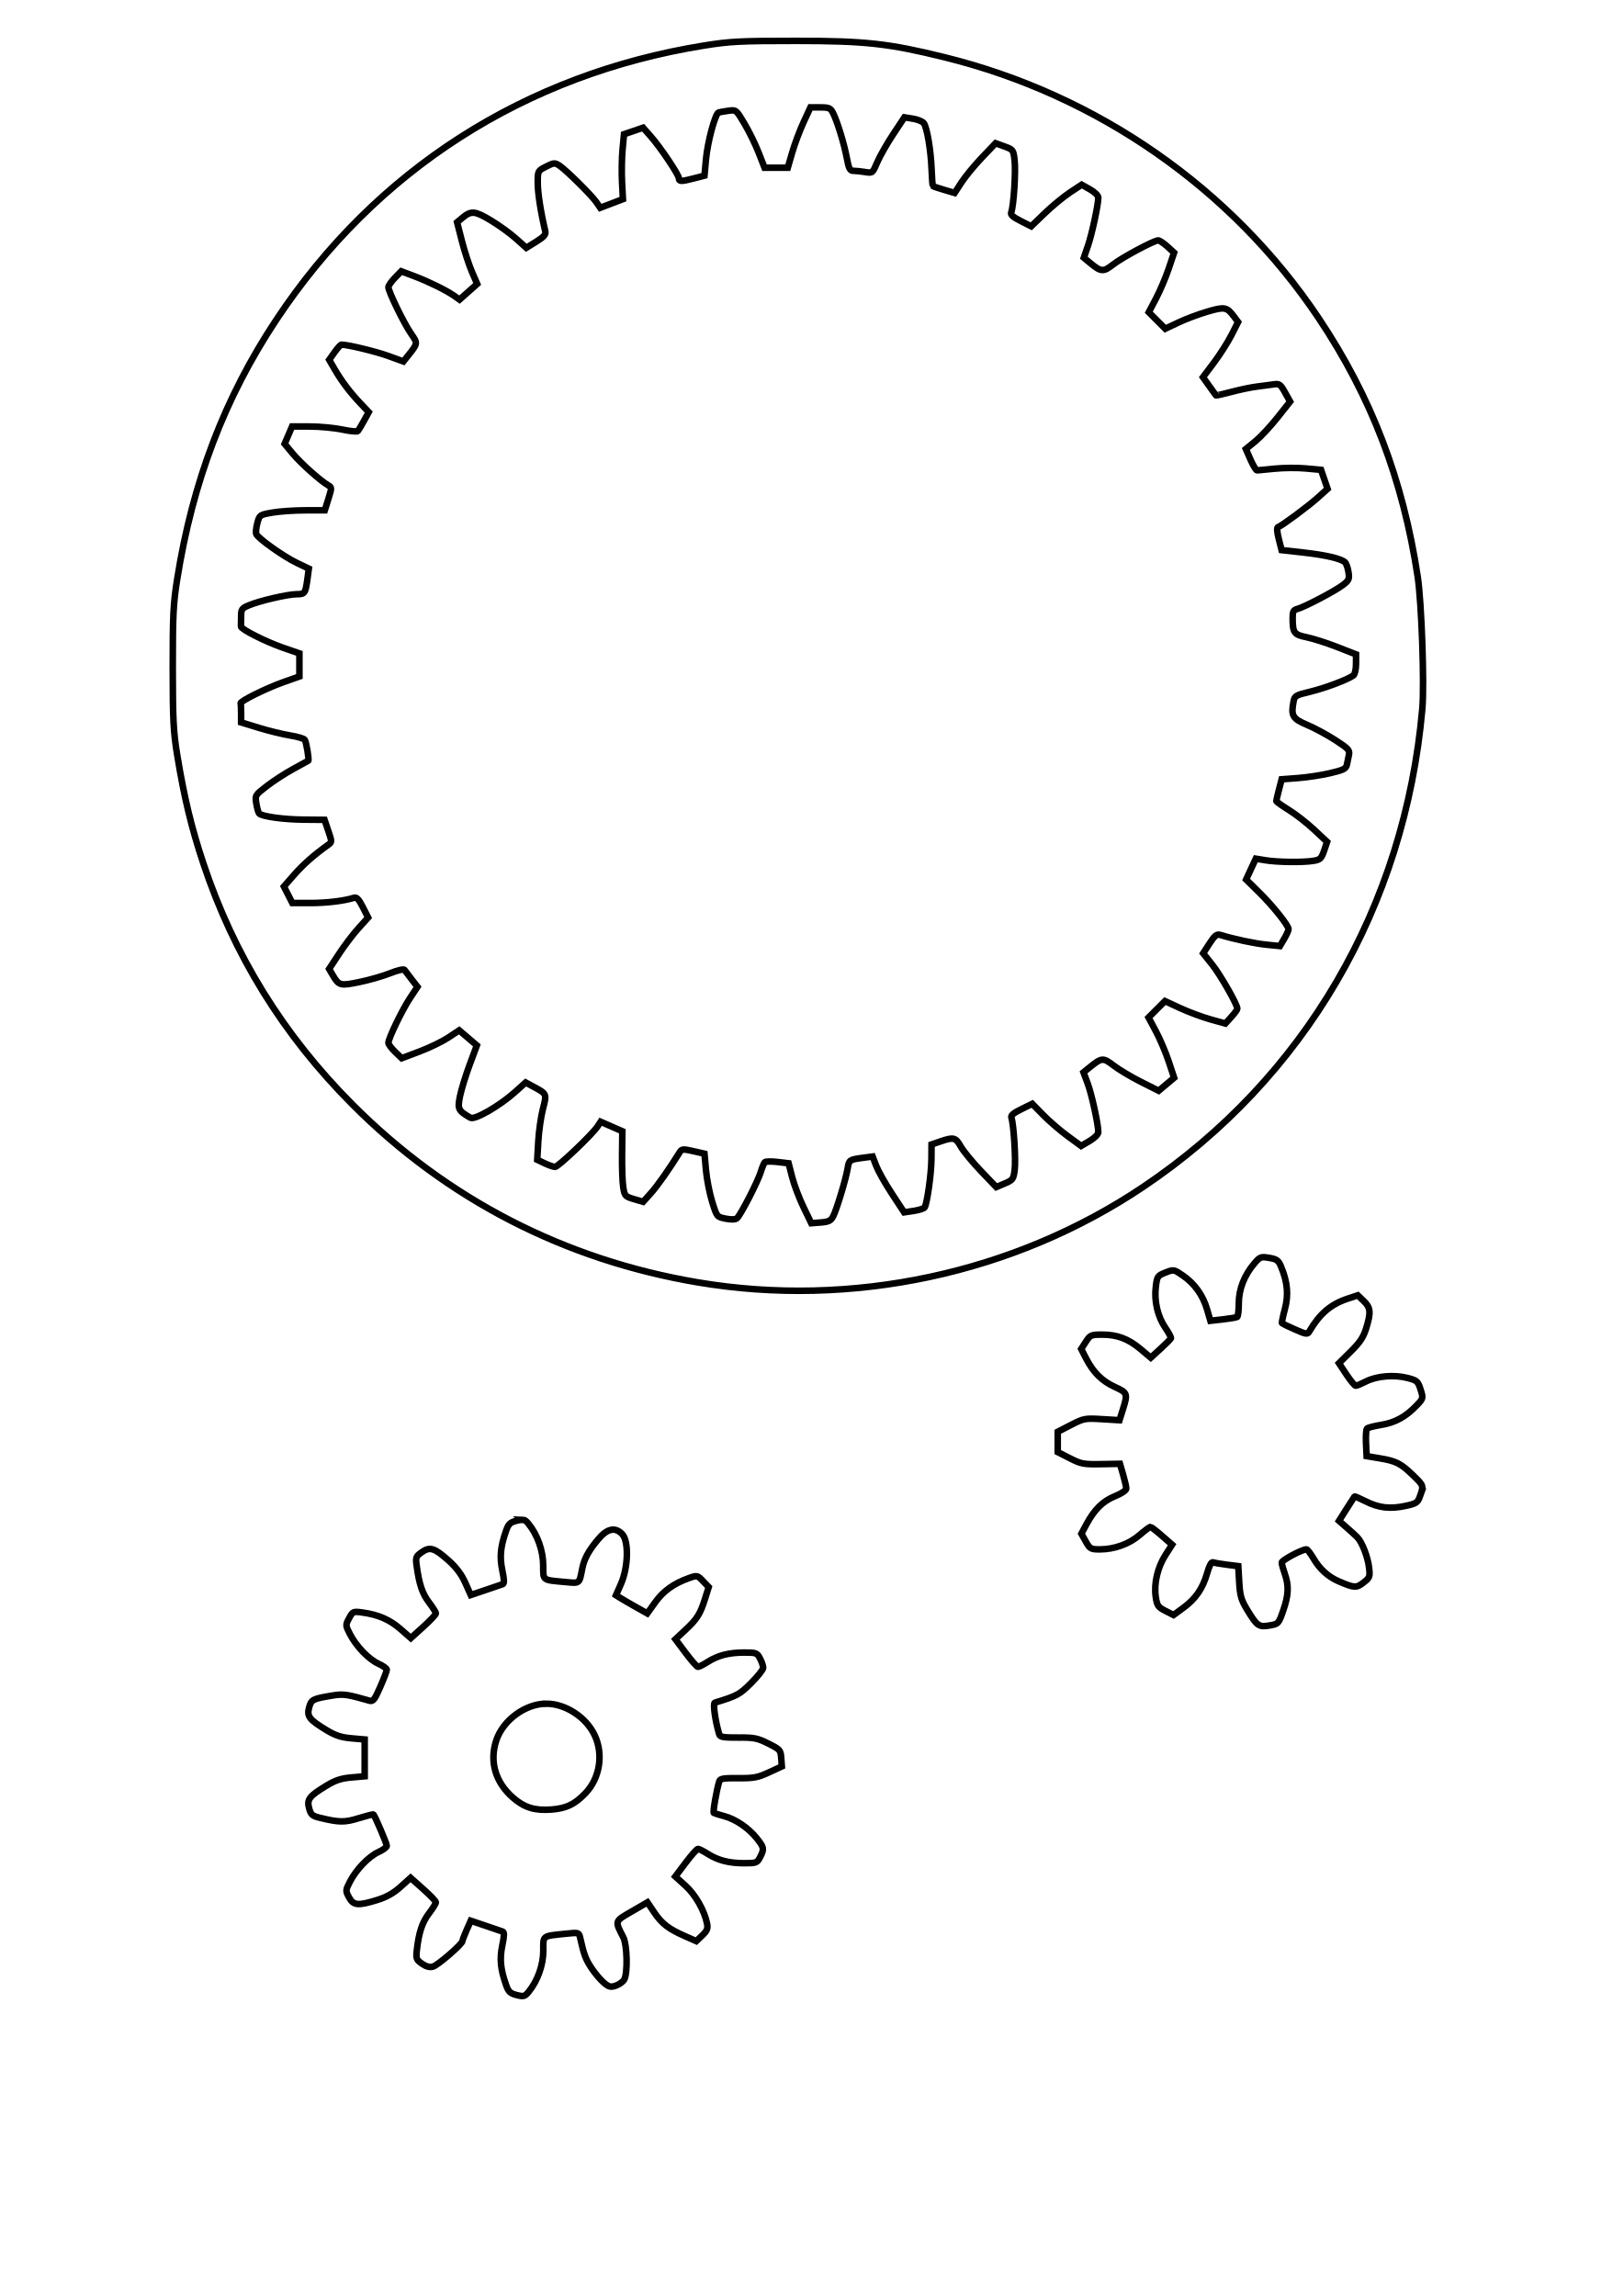
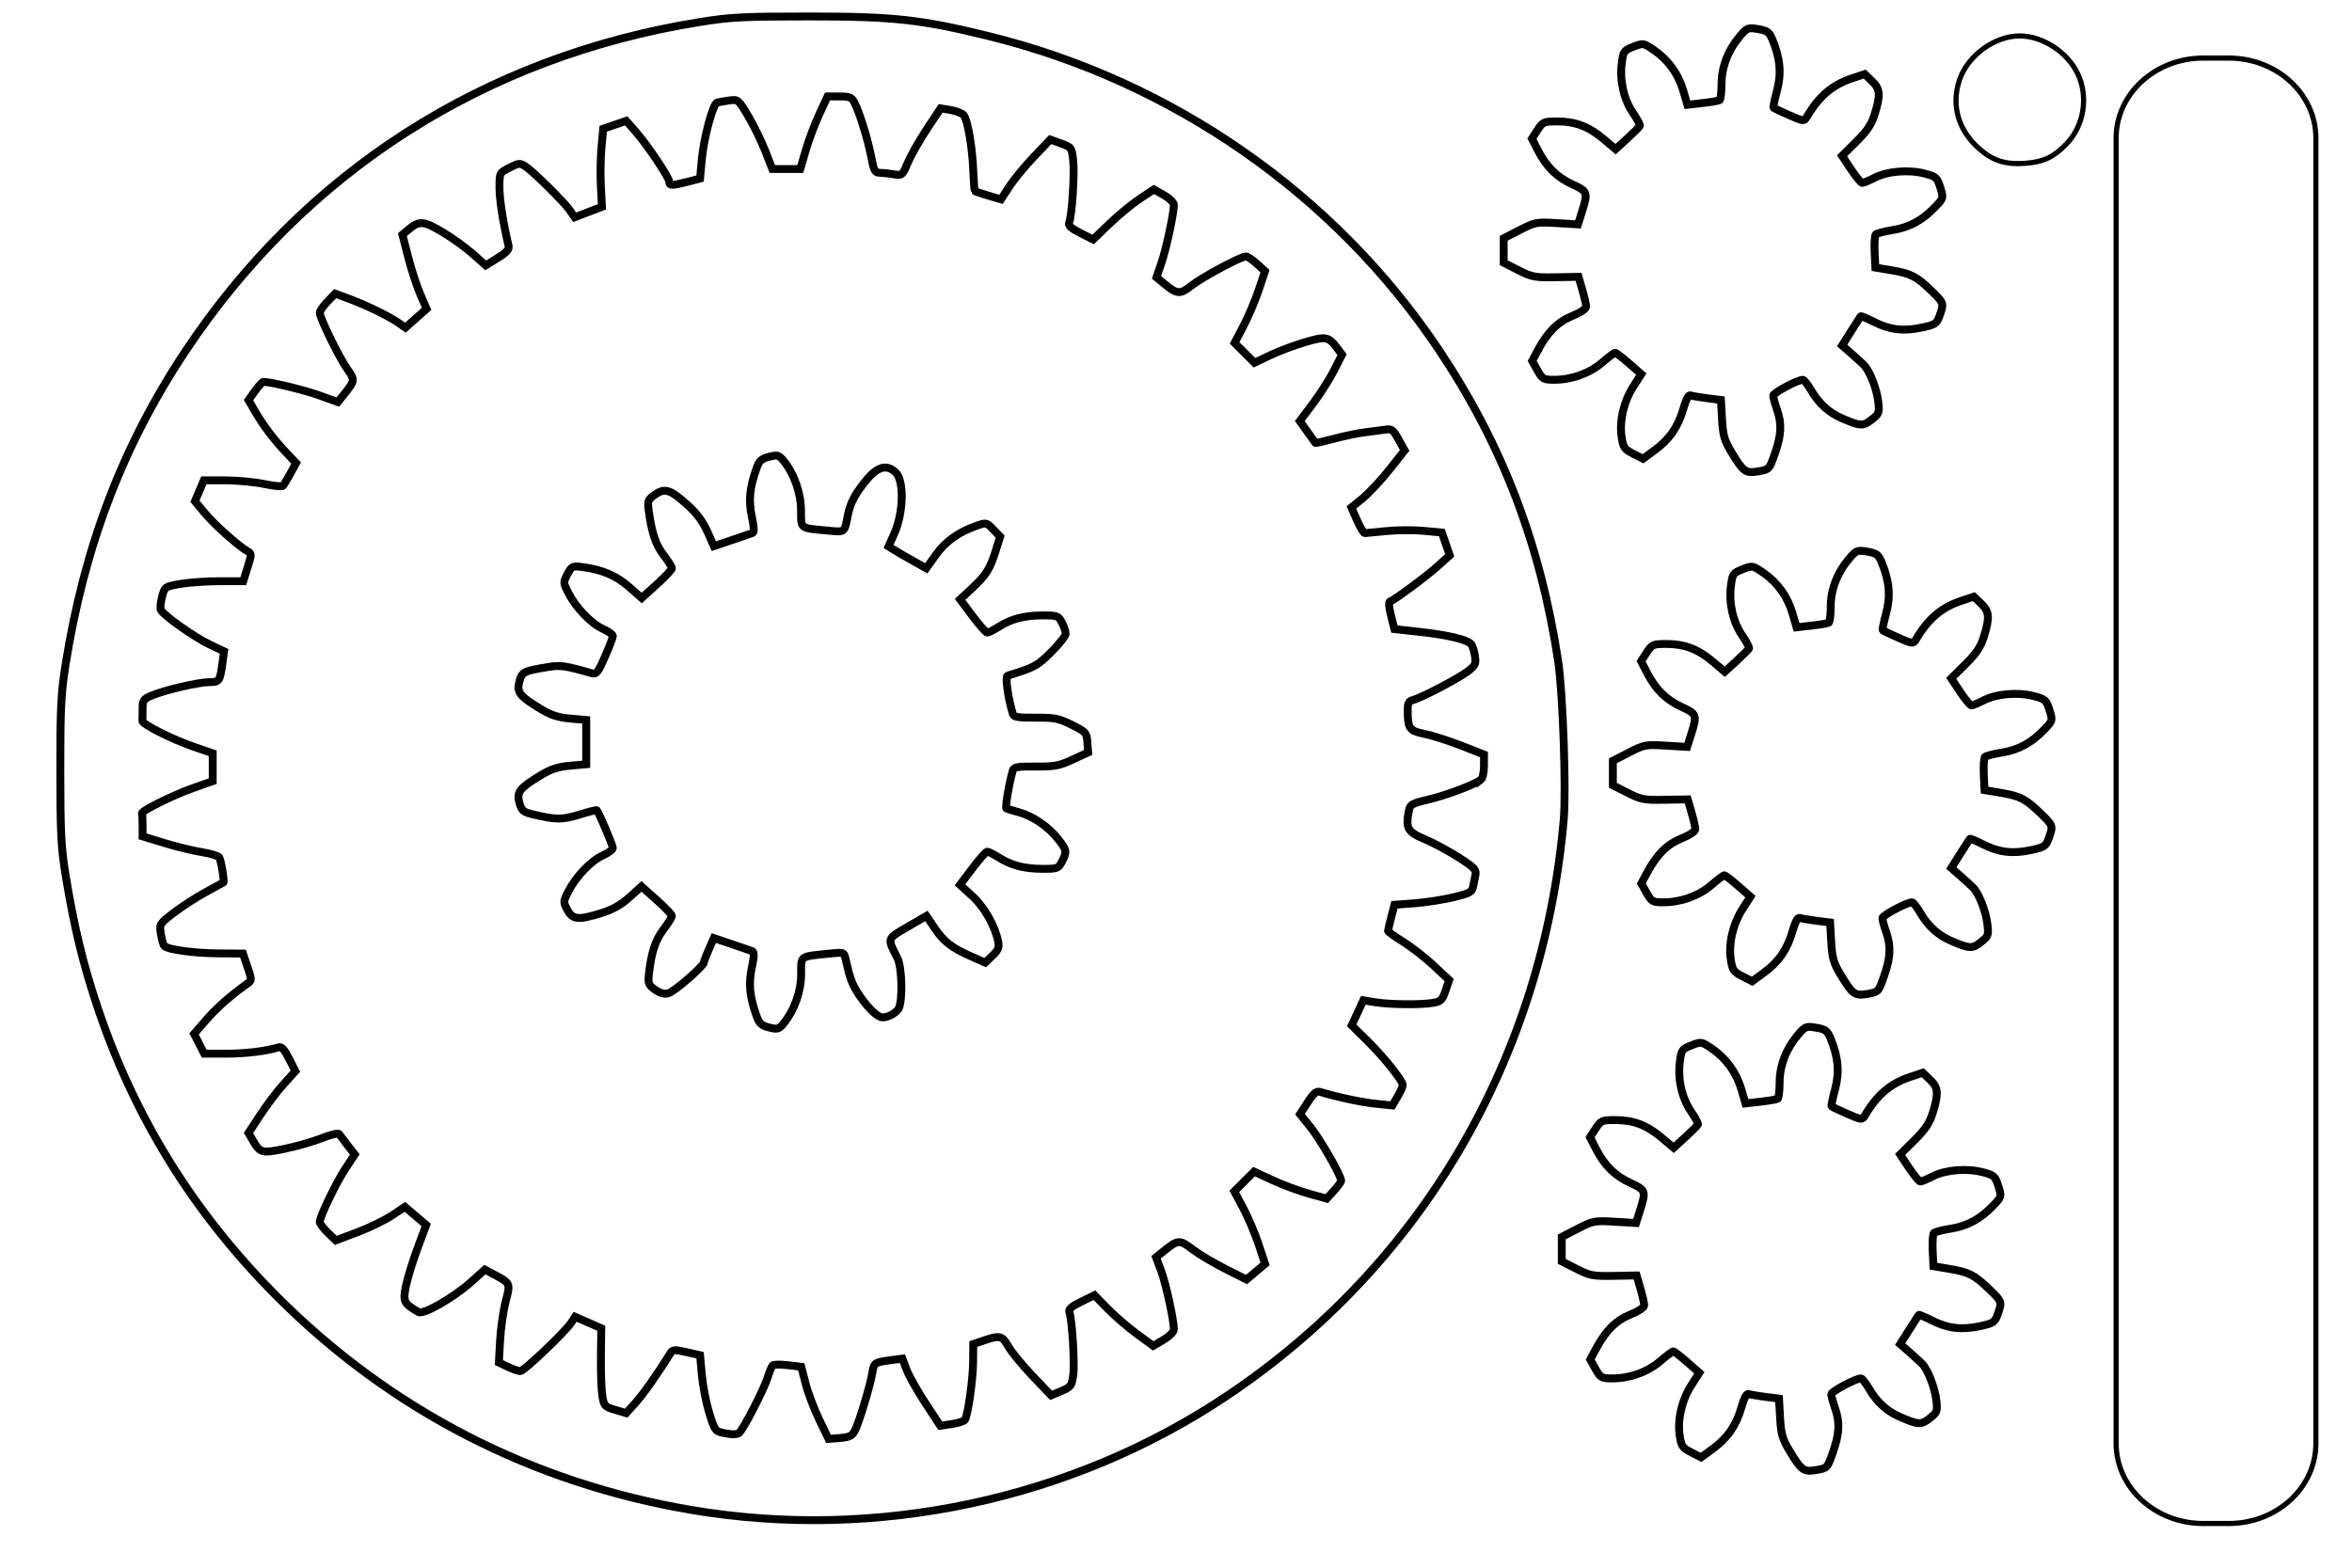
- <svg xmlns="http://www.w3.org/2000/svg" width="210mm" height="297mm" viewBox="0 0 210 297" version="1.1" id="svg5" xml:space="preserve">
+ <svg xmlns="http://www.w3.org/2000/svg" xmlns:xlink="http://www.w3.org/1999/xlink" width="36in" height="24in" viewBox="0 0 914.4 609.6" version="1.1" id="svg5" xml:space="preserve">
  <defs id="defs2" />
  <g id="layer1">
-     <path id="path430" style="fill:none;stroke-width:0.847;stroke:#000000;stroke-opacity:1;stroke-dasharray:none" d="m 67.572,196.584 c -0.184,-0.004 -0.417,0.043 -0.754,0.129 -0.844,0.213 -1.059,0.418 -1.37,1.311 -0.724,2.075 -0.846,3.37 -0.482,5.114 0.258,1.237 0.27,1.701 0.047,1.783 -0.166,0.061 -1.162,0.402 -2.214,0.757 l -1.912,0.645 -0.713,-1.587 c -0.495,-1.103 -1.163,-1.989 -2.189,-2.904 -1.813,-1.616 -2.393,-1.79 -3.451,-1.037 -0.734,0.523 -0.792,0.671 -0.655,1.679 0.332,2.449 0.737,3.665 1.596,4.79 0.495,0.649 0.901,1.296 0.901,1.438 0,0.142 -0.73,0.919 -1.622,1.726 l -1.622,1.468 -1.349,-1.18 c -1.392,-1.217 -2.86,-1.852 -4.942,-2.134 -1.158,-0.157 -1.217,-0.131 -1.686,0.739 -0.478,0.887 -0.476,0.921 0.095,2.039 0.808,1.583 2.449,3.291 3.711,3.86 0.585,0.264 1.064,0.611 1.065,0.77 2.64e-4,0.16 -0.381,1.161 -0.849,2.225 -0.729,1.661 -0.926,1.913 -1.39,1.779 -2.841,-0.817 -3.392,-0.896 -4.709,-0.68 -2.637,0.432 -2.813,0.52 -3.096,1.547 -0.319,1.157 0.007,1.584 2.247,2.941 1.147,0.695 1.894,0.941 3.215,1.057 l 1.721,0.151 v 2.381 2.381 l -1.721,0.151 c -1.321,0.116 -2.068,0.362 -3.215,1.057 -2.239,1.357 -2.566,1.785 -2.248,2.939 0.229,0.829 0.407,0.986 1.383,1.222 2.522,0.61 3.206,0.617 5.049,0.048 0.996,-0.308 1.846,-0.521 1.889,-0.475 0.218,0.236 1.723,3.774 1.723,4.05 0,0.176 -0.479,0.536 -1.064,0.8 -1.262,0.569 -2.904,2.276 -3.711,3.86 -0.565,1.108 -0.568,1.159 -0.11,2.011 0.568,1.055 1.154,1.11 3.641,0.342 1.21,-0.374 2.108,-0.879 3.022,-1.701 l 1.3,-1.169 1.636,1.457 c 0.9,0.802 1.636,1.574 1.636,1.717 0,0.143 -0.405,0.79 -0.901,1.439 -0.875,1.146 -1.315,2.492 -1.57,4.807 -0.112,1.009 -0.045,1.181 0.655,1.679 0.519,0.369 0.993,0.502 1.417,0.395 0.632,-0.159 3.839,-2.938 3.839,-3.326 0,-0.111 0.24,-0.745 0.534,-1.409 l 0.534,-1.207 1.914,0.646 c 1.052,0.355 2.05,0.696 2.216,0.757 0.223,0.082 0.211,0.546 -0.047,1.783 -0.364,1.744 -0.242,3.039 0.482,5.113 0.312,0.893 0.527,1.098 1.37,1.312 0.9,0.228 1.054,0.188 1.535,-0.397 1.179,-1.433 1.913,-3.48 1.913,-5.339 0,-2.018 -0.197,-1.872 2.965,-2.201 1.641,-0.171 1.643,-0.171 1.813,0.581 0.487,2.153 0.707,2.738 1.458,3.871 0.45,0.679 1.167,1.529 1.593,1.888 0.672,0.565 0.882,0.615 1.572,0.375 0.438,-0.153 0.924,-0.515 1.079,-0.805 0.457,-0.854 0.367,-4.48 -0.135,-5.451 -1.109,-2.144 -1.143,-2.039 1.095,-3.336 l 2.03,-1.177 0.862,1.28 c 0.996,1.479 1.85,2.144 3.949,3.072 l 1.506,0.666 0.775,-0.741 c 0.626,-0.598 0.745,-0.891 0.621,-1.518 -0.337,-1.693 -1.502,-3.741 -2.794,-4.911 l -1.314,-1.191 1.345,-1.786 c 0.74,-0.982 1.455,-1.786 1.588,-1.786 0.133,0 0.697,0.286 1.252,0.637 1.353,0.854 2.747,1.212 4.728,1.214 1.557,0.001 1.669,-0.041 2.051,-0.779 0.552,-1.068 0.522,-1.242 -0.417,-2.428 -1.06,-1.339 -2.732,-2.48 -4.218,-2.878 -0.649,-0.174 -1.254,-0.362 -1.346,-0.418 -0.146,-0.089 0.343,-2.925 0.706,-4.1 0.106,-0.342 0.551,-0.415 2.441,-0.397 2.02,0.019 2.522,-0.075 3.979,-0.748 l 1.667,-0.77 -0.079,-1.082 c -0.076,-1.035 -0.15,-1.118 -1.667,-1.876 -1.413,-0.707 -1.842,-0.792 -3.901,-0.777 -1.875,0.013 -2.337,-0.062 -2.441,-0.397 -0.519,-1.679 -0.848,-4.033 -0.576,-4.116 2.897,-0.887 3.209,-1.056 4.7,-2.547 0.856,-0.856 1.555,-1.74 1.555,-1.966 0,-0.226 -0.182,-0.761 -0.404,-1.191 -0.382,-0.738 -0.494,-0.781 -2.051,-0.779 -1.981,0.002 -3.375,0.36 -4.728,1.214 -0.555,0.35 -1.118,0.637 -1.252,0.637 -0.133,0 -0.845,-0.804 -1.581,-1.786 l -1.338,-1.786 1.276,-1.191 c 1.53,-1.427 1.927,-2.056 2.554,-4.044 l 0.477,-1.514 -0.738,-0.771 c -0.728,-0.76 -0.755,-0.766 -1.826,-0.388 -1.939,0.684 -3.31,1.669 -4.357,3.131 l -1.025,1.432 -1.434,-0.804 c -0.788,-0.442 -1.699,-0.971 -2.024,-1.175 l -0.591,-0.371 0.633,-1.431 c 0.97,-2.193 1.049,-5.603 0.151,-6.5 -0.926,-0.926 -1.932,-0.691 -3.114,0.728 -1.231,1.478 -1.781,2.498 -2.033,3.77 -0.397,1.997 -0.28,1.906 -2.219,1.725 -3.001,-0.28 -2.819,-0.14 -2.831,-2.178 -0.011,-1.879 -0.749,-3.955 -1.902,-5.356 -0.301,-0.365 -0.474,-0.518 -0.781,-0.526 z m 3.091,23.797 c 2.483,0 5.163,1.757 6.257,4.101 1.158,2.482 0.65,5.571 -1.234,7.513 -1.376,1.418 -2.438,1.925 -4.35,2.077 -2.164,0.172 -3.538,-0.254 -5.013,-1.552 -2.266,-1.995 -3.04,-4.672 -2.137,-7.39 0.872,-2.626 3.767,-4.748 6.477,-4.748 z" />
-     <path id="path418" style="fill:none;stroke-width:0.847;stroke:#000000;stroke-opacity:1;stroke-dasharray:none" d="M 183.357,74.601 C 181.442,61.998 177.351,51.319 170.539,41.139 159.337,24.4 141.938,12.275 122.12,7.396 c -7.241,-1.783 -10.21,-2.108 -19.232,-2.108 -7.131,0 -8.506,0.07 -11.824,0.604 -23.202,3.734 -42.498,16.11 -55.342,35.497 -6.675,10.075 -10.806,20.908 -12.819,33.614 -0.486,3.071 -0.566,4.677 -0.561,11.38 0.005,6.77 0.082,8.273 0.586,11.336 0.903,5.489 1.829,9.332 3.359,13.932 3.961,11.912 10.355,22.251 19.314,31.234 12.215,12.248 27.416,20.082 44.615,22.991 19.931,3.371 40.938,-1.126 57.628,-12.337 20.875,-14.022 33.848,-36.249 36.11,-61.865 0.279,-3.156 -0.092,-13.747 -0.597,-17.074 z m -8.304,12.762 c -0.696,0.527 -3.67,1.649 -5.595,2.111 -1.896,0.455 -2.018,0.528 -2.164,1.3 -0.344,1.815 -0.117,2.202 1.754,2.989 0.953,0.401 2.593,1.285 3.644,1.965 1.686,1.091 1.894,1.314 1.773,1.899 -0.076,0.365 -0.195,0.943 -0.265,1.284 -0.109,0.53 -0.422,0.69 -2.148,1.097 -1.112,0.262 -2.982,0.548 -4.156,0.636 l -2.135,0.16 -0.342,1.323 c -0.188,0.728 -0.344,1.395 -0.347,1.484 -0.003,0.088 0.719,0.608 1.605,1.155 0.885,0.547 2.365,1.7 3.287,2.563 l 1.677,1.569 -0.391,1.147 c -0.347,1.017 -0.501,1.165 -1.369,1.308 -1.33,0.22 -4.67,0.182 -6.205,-0.071 l -1.258,-0.207 -0.627,1.347 -0.627,1.347 1.679,1.655 c 1.798,1.772 3.81,4.292 3.81,4.77 0,0.16 -0.251,0.717 -0.558,1.237 l -0.558,0.946 -1.757,-0.176 c -1.508,-0.151 -4.126,-0.707 -5.991,-1.27 -0.42,-0.127 -0.7,0.103 -1.354,1.112 l -0.825,1.272 1.157,1.445 c 1.074,1.341 3.281,5.208 3.263,5.719 -0.004,0.123 -0.355,0.605 -0.779,1.071 l -0.771,0.847 -1.915,-0.531 c -1.054,-0.292 -2.811,-0.945 -3.906,-1.45 l -1.99,-0.92 -1.062,1.062 -1.062,1.062 0.956,1.79 c 0.526,0.985 1.271,2.739 1.655,3.899 l 0.699,2.109 -0.999,0.839 -0.999,0.839 -2.269,-1.139 c -1.248,-0.627 -2.843,-1.578 -3.544,-2.113 -1.395,-1.065 -1.539,-1.053 -3.153,0.253 l -0.758,0.614 0.543,1.452 c 0.52,1.389 1.371,5.292 1.371,6.287 0,0.275 -0.464,0.747 -1.109,1.128 l -1.109,0.655 -1.736,-1.27 c -0.955,-0.699 -2.377,-1.924 -3.161,-2.724 l -1.426,-1.454 -1.425,0.699 c -0.998,0.49 -1.38,0.815 -1.275,1.088 0.295,0.769 0.594,5.474 0.428,6.746 -0.158,1.218 -0.237,1.328 -1.276,1.768 l -1.107,0.469 -1.978,-2.07 c -1.088,-1.139 -2.257,-2.558 -2.597,-3.155 -0.687,-1.203 -0.929,-1.267 -2.623,-0.688 l -1.172,0.4 -0.016,1.915 c -0.016,1.888 -0.553,5.704 -0.876,6.225 -0.091,0.147 -0.725,0.352 -1.409,0.454 l -1.243,0.186 -1.575,-2.399 c -0.866,-1.319 -1.783,-2.944 -2.038,-3.61 l -0.463,-1.211 -1.217,0.162 c -1.788,0.238 -1.835,0.27 -2.012,1.366 -0.218,1.346 -1.42,5.329 -1.871,6.204 -0.298,0.577 -0.578,0.718 -1.598,0.799 l -1.237,0.098 -1.002,-2.071 c -0.551,-1.139 -1.211,-2.884 -1.467,-3.877 l -0.465,-1.806 -1.45,-0.17 c -0.797,-0.094 -1.534,-0.078 -1.637,0.036 -0.103,0.113 -0.335,0.682 -0.514,1.264 -0.395,1.277 -2.622,5.603 -3.081,5.984 -0.208,0.173 -0.74,0.19 -1.459,0.048 -1.13,-0.224 -1.132,-0.226 -1.739,-2.165 -0.334,-1.068 -0.696,-2.908 -0.803,-4.089 l -0.195,-2.148 -1.455,-0.331 c -1.282,-0.291 -1.487,-0.28 -1.72,0.096 -1.366,2.203 -2.904,4.389 -3.745,5.326 l -1.018,1.134 -1.191,-0.352 c -1.131,-0.334 -1.2,-0.411 -1.379,-1.531 -0.103,-0.649 -0.172,-2.544 -0.152,-4.212 l 0.036,-3.033 -1.404,-0.615 -1.404,-0.615 -0.396,0.605 c -0.659,1.008 -5.097,5.235 -5.495,5.235 -0.205,0 -0.807,-0.208 -1.34,-0.461 l -0.968,-0.461 0.135,-2.383 c 0.074,-1.311 0.343,-3.192 0.597,-4.18 0.518,-2.015 0.556,-1.932 -1.365,-2.967 l -0.865,-0.466 -1.396,1.255 c -1.956,1.759 -5.198,3.626 -5.745,3.308 -1.592,-0.922 -1.691,-1.126 -1.35,-2.796 0.176,-0.861 0.738,-2.69 1.249,-4.065 l 0.93,-2.499 -1.142,-0.974 -1.142,-0.974 -1.398,0.928 c -0.769,0.511 -2.442,1.322 -3.717,1.803 l -2.319,0.875 -0.86,-0.829 c -0.473,-0.456 -0.86,-0.978 -0.86,-1.16 0,-0.573 1.778,-4.259 2.789,-5.783 l 0.971,-1.464 -0.756,-0.972 c -0.416,-0.535 -0.831,-1.083 -0.923,-1.217 -0.095,-0.139 -0.895,0.046 -1.852,0.428 -0.927,0.37 -2.715,0.885 -3.974,1.143 -2.505,0.515 -2.649,0.477 -3.463,-0.911 l -0.46,-0.784 1.278,-1.948 c 0.703,-1.071 1.838,-2.567 2.523,-3.323 l 1.244,-1.375 -0.685,-1.351 c -0.512,-1.011 -0.798,-1.316 -1.136,-1.209 -1.296,0.408 -3.556,0.68 -5.642,0.68 h -2.34 l -0.545,-1.068 -0.545,-1.068 1.32,-1.512 c 1.155,-1.323 2.584,-2.584 4.386,-3.868 0.518,-0.369 0.519,-0.395 0.038,-1.81 l -0.488,-1.436 -2.684,-0.023 c -2.616,-0.023 -5.379,-0.404 -5.77,-0.795 -0.107,-0.107 -0.272,-0.684 -0.368,-1.282 -0.173,-1.081 -0.164,-1.095 1.394,-2.294 0.862,-0.664 2.393,-1.653 3.401,-2.199 1.008,-0.546 1.872,-1.021 1.92,-1.055 0.133,-0.097 -0.243,-2.368 -0.446,-2.698 -0.1,-0.161 -0.952,-0.416 -1.895,-0.567 -0.943,-0.151 -2.756,-0.593 -4.029,-0.983 l -2.315,-0.709 v -1.149 c 0,-0.632 -0.03,-1.222 -0.066,-1.311 -0.108,-0.265 3.319,-1.965 5.543,-2.75 l 2.064,-0.728 v -1.494 -1.494 l -2.15,-0.744 c -2.246,-0.778 -5.453,-2.405 -5.413,-2.746 0.013,-0.109 0.023,-0.673 0.023,-1.253 0,-0.968 0.081,-1.089 0.992,-1.472 1.408,-0.592 5.047,-1.438 6.2,-1.44 1.068,-0.002 1.133,-0.1 1.405,-2.119 l 0.161,-1.191 -1.535,-0.733 c -1.725,-0.824 -5.055,-3.19 -5.267,-3.744 -0.077,-0.199 -0.011,-0.839 0.146,-1.422 0.282,-1.046 0.306,-1.063 1.958,-1.351 0.92,-0.16 2.817,-0.291 4.217,-0.291 h 2.544 l 0.466,-1.48 c 0.442,-1.403 0.443,-1.493 0.007,-1.736 -0.963,-0.539 -3.557,-2.851 -4.589,-4.09 l -1.076,-1.293 0.482,-1.124 0.482,-1.124 2.326,0.005 c 1.279,0.003 3.154,0.18 4.167,0.395 1.013,0.214 1.918,0.302 2.013,0.194 0.094,-0.108 0.45,-0.704 0.79,-1.325 l 0.618,-1.129 -1.064,-1.12 c -1.34,-1.411 -2.464,-2.897 -3.356,-4.44 l -0.696,-1.203 0.697,-0.98 c 0.383,-0.539 0.787,-0.98 0.896,-0.98 0.806,0 4.431,0.877 6.044,1.461 l 1.962,0.712 0.498,-0.623 c 1.398,-1.752 1.387,-1.677 0.468,-3.012 -0.92,-1.337 -2.906,-5.419 -2.906,-5.972 0,-0.19 0.374,-0.731 0.83,-1.202 l 0.83,-0.857 1.627,0.612 c 1.879,0.707 4.209,1.852 5.216,2.561 l 0.697,0.492 1.141,-1.013 1.141,-1.013 -0.679,-1.567 c -0.374,-0.862 -0.959,-2.657 -1.3,-3.989 l -0.62,-2.422 0.652,-0.549 c 1.159,-0.976 1.632,-0.939 3.681,0.287 1.051,0.629 2.52,1.69 3.265,2.356 l 1.354,1.212 1.29,-0.802 c 1.01,-0.628 1.262,-0.92 1.161,-1.345 -0.591,-2.499 -0.971,-4.944 -0.971,-6.249 0,-1.557 0.001,-1.559 1.08,-2.11 0.996,-0.508 1.129,-0.519 1.71,-0.138 0.865,0.567 4.155,3.819 4.782,4.727 l 0.512,0.741 1.466,-0.561 1.466,-0.561 -0.116,-2.216 c -0.064,-1.219 -0.033,-3.108 0.069,-4.197 l 0.186,-1.981 1.236,-0.423 1.236,-0.423 0.998,1.133 c 1.266,1.438 3.632,4.969 3.632,5.421 0,0.425 0.31,0.424 1.984,-0.01 l 1.323,-0.342 0.19,-2.076 c 0.21,-2.297 1.198,-5.965 1.643,-6.096 0.156,-0.046 0.73,-0.146 1.275,-0.222 0.985,-0.137 0.997,-0.127 2.074,1.686 0.596,1.003 1.421,2.692 1.834,3.753 l 0.751,1.93 h 1.504 1.504 l 0.576,-1.984 c 0.317,-1.091 0.976,-2.848 1.465,-3.903 l 0.889,-1.918 h 1.277 c 1.128,0 1.32,0.085 1.645,0.728 0.554,1.096 1.431,3.96 1.783,5.821 0.266,1.408 0.396,1.654 0.874,1.657 0.308,0.002 0.987,0.073 1.509,0.16 0.937,0.155 0.955,0.14 1.55,-1.26 0.331,-0.779 1.257,-2.407 2.058,-3.618 l 1.456,-2.201 1.095,0.175 c 0.603,0.096 1.233,0.35 1.402,0.565 0.421,0.536 0.925,3.501 1.019,5.996 0.043,1.138 0.119,2.108 0.17,2.156 0.051,0.048 0.704,0.267 1.452,0.488 l 1.359,0.401 0.885,-1.366 c 0.487,-0.751 1.679,-2.199 2.649,-3.216 l 1.764,-1.85 1.151,0.418 c 1.129,0.41 1.154,0.446 1.31,1.85 0.161,1.446 -0.127,5.855 -0.434,6.655 -0.125,0.327 0.172,0.605 1.205,1.128 l 1.372,0.695 1.759,-1.694 c 0.968,-0.932 2.437,-2.142 3.264,-2.69 l 1.505,-0.996 1.075,0.604 c 0.601,0.338 1.075,0.803 1.075,1.055 0,0.911 -0.819,4.734 -1.337,6.238 l -0.532,1.548 0.868,0.722 c 1.336,1.111 1.68,1.133 2.877,0.185 1.154,-0.914 5.346,-3.161 5.874,-3.148 0.176,0.004 0.71,0.362 1.186,0.795 l 0.866,0.788 -0.688,2.049 c -0.378,1.127 -1.115,2.861 -1.636,3.854 l -0.949,1.805 1.068,1.068 1.068,1.068 1.687,-0.803 c 0.928,-0.442 2.615,-1.076 3.75,-1.409 2.245,-0.659 2.525,-0.607 3.458,0.643 l 0.521,0.698 -0.859,1.692 c -0.472,0.93 -1.495,2.537 -2.272,3.571 l -1.414,1.879 0.81,1.135 c 0.446,0.624 0.837,1.169 0.87,1.21 0.033,0.041 0.938,-0.161 2.013,-0.449 1.074,-0.288 2.549,-0.595 3.276,-0.682 0.728,-0.087 1.698,-0.216 2.156,-0.286 0.76,-0.116 0.891,-0.025 1.491,1.049 l 0.658,1.177 -1.642,2.071 c -0.903,1.139 -2.192,2.52 -2.863,3.068 l -1.222,0.996 0.611,1.385 c 0.336,0.762 0.716,1.382 0.843,1.377 0.128,-0.004 1.155,-0.104 2.282,-0.221 1.128,-0.117 2.937,-0.13 4.02,-0.029 l 1.97,0.185 0.423,1.227 0.423,1.227 -1.268,1.139 c -1.279,1.148 -4.652,3.649 -5.144,3.813 -0.17,0.057 -0.133,0.608 0.1,1.53 l 0.365,1.442 2.763,0.307 c 2.929,0.325 4.952,0.798 5.442,1.272 0.164,0.158 0.364,0.734 0.446,1.279 0.134,0.894 0.061,1.059 -0.746,1.674 -1.017,0.775 -4.986,2.857 -5.885,3.086 -0.489,0.125 -0.595,0.334 -0.592,1.169 0.007,1.922 0.175,2.153 1.81,2.484 0.822,0.167 2.595,0.734 3.941,1.26 l 2.447,0.957 v 1.234 c 0,0.679 -0.149,1.347 -0.331,1.484 z" />
-     <path style="fill:none;stroke-width:0.847;stroke:#000000;stroke-opacity:1;stroke-dasharray:none" d="m 183.657,193.54 c -0.305,0.849 -0.463,0.954 -1.898,1.262 -1.987,0.426 -3.456,0.252 -5.162,-0.613 -0.743,-0.376 -1.381,-0.647 -1.418,-0.601 -0.037,0.046 -0.502,0.772 -1.033,1.612 l -0.966,1.528 0.973,0.853 c 0.535,0.469 1.15,1.029 1.366,1.244 0.626,0.624 1.38,2.542 1.544,3.931 0.143,1.206 0.103,1.317 -0.712,1.955 -0.923,0.722 -1.195,0.709 -3.203,-0.155 -1.361,-0.586 -2.457,-1.577 -3.262,-2.951 -0.382,-0.652 -0.795,-1.186 -0.916,-1.186 -0.571,0 -3.196,1.401 -3.196,1.706 0,0.189 0.179,0.85 0.397,1.469 0.543,1.539 0.489,2.739 -0.215,4.757 -0.591,1.694 -0.612,1.716 -1.764,1.913 -1.387,0.237 -1.609,0.08 -2.895,-2.042 -0.774,-1.278 -0.922,-1.794 -1.025,-3.564 l -0.12,-2.069 -1.464,-0.183 c -0.805,-0.101 -1.613,-0.24 -1.795,-0.31 -0.216,-0.083 -0.484,0.408 -0.772,1.413 -0.563,1.966 -1.48,3.3 -3.075,4.471 l -1.268,0.931 -1.055,-0.538 c -0.946,-0.483 -1.075,-0.669 -1.245,-1.798 -0.259,-1.721 0.23,-3.827 1.26,-5.432 l 0.854,-1.331 -1.31,-1.146 c -0.72,-0.63 -1.392,-1.148 -1.492,-1.151 -0.1,-0.003 -0.728,0.467 -1.396,1.045 -1.349,1.168 -3.274,1.86 -5.168,1.86 -1.146,0 -1.263,-0.066 -1.795,-1.013 l -0.569,-1.013 0.621,-1.162 c 1.055,-1.972 2.137,-3.047 3.71,-3.685 0.854,-0.347 1.472,-0.762 1.472,-0.989 0,-0.215 -0.184,-1.025 -0.409,-1.799 l -0.409,-1.408 -2.447,0.044 c -2.248,0.041 -2.575,-0.021 -4.023,-0.758 l -1.576,-0.802 v -1.314 -1.314 l 1.72,-0.885 c 1.653,-0.85 1.808,-0.879 3.993,-0.748 l 2.273,0.137 0.439,-1.392 c 0.644,-2.042 0.603,-2.158 -1.019,-2.901 -1.676,-0.767 -2.805,-1.88 -3.725,-3.669 l -0.645,-1.255 0.599,-0.925 c 0.567,-0.875 0.679,-0.925 2.087,-0.928 1.97,-0.004 3.406,0.535 4.998,1.878 l 1.31,1.105 1.261,-1.152 c 0.694,-0.634 1.299,-1.242 1.346,-1.351 0.047,-0.11 -0.28,-0.73 -0.726,-1.378 -0.992,-1.442 -1.456,-3.455 -1.224,-5.313 0.166,-1.332 0.224,-1.415 1.249,-1.818 1.067,-0.419 1.084,-0.416 2.249,0.386 1.521,1.046 2.602,2.56 3.133,4.389 l 0.426,1.464 1.628,-0.184 c 0.895,-0.101 1.721,-0.242 1.835,-0.312 0.114,-0.071 0.209,-0.865 0.21,-1.766 0.003,-1.828 0.714,-3.643 2.029,-5.177 0.719,-0.838 0.835,-0.881 1.905,-0.7 0.977,0.165 1.195,0.325 1.526,1.116 0.848,2.031 0.996,3.673 0.496,5.522 -0.257,0.949 -0.423,1.769 -0.368,1.822 0.054,0.053 0.813,0.412 1.686,0.798 1.464,0.647 1.608,0.667 1.852,0.251 1.338,-2.282 2.765,-3.504 4.932,-4.223 l 1.33,-0.442 0.772,0.739 c 0.896,0.859 0.951,1.468 0.316,3.528 -0.353,1.145 -0.801,1.821 -1.989,2.997 l -1.533,1.519 0.968,1.458 c 0.532,0.802 1.075,1.458 1.205,1.458 0.131,0 0.73,-0.251 1.332,-0.559 1.38,-0.704 3.652,-0.894 5.366,-0.447 1.231,0.32 1.348,0.424 1.685,1.49 0.361,1.14 0.358,1.15 -0.529,2.079 -1.382,1.448 -2.776,2.213 -4.554,2.498 -0.896,0.144 -1.725,0.356 -1.842,0.471 -0.117,0.115 -0.176,0.966 -0.132,1.889 l 0.08,1.679 1.72,0.289 c 2.109,0.355 2.698,0.657 4.299,2.207 1.367,1.323 1.371,1.335 0.884,2.691 z" id="path412" />
+     <path style="fill:none;stroke:#000000;stroke-width:2;stroke-dasharray:none;stroke-opacity:1" d="m 785.203,13.972 c 8.979,0 18.672,6.353 22.629,14.832 4.188,8.975 2.352,20.149 -4.461,27.17 -4.977,5.128 -8.816,6.962 -15.732,7.511 -7.827,0.621 -12.795,-0.918 -18.13,-5.614 -8.196,-7.214 -10.995,-16.897 -7.73,-26.727 3.155,-9.498 13.622,-17.172 23.425,-17.172 z" id="path2" />
+     <path style="fill:none;stroke:#000000;stroke-width:3.062;stroke-dasharray:none;stroke-opacity:1" d="m 301.719,177.156 c -0.667,-0.015 -1.508,0.157 -2.729,0.465 -3.052,0.772 -3.829,1.513 -4.956,4.741 -2.62,7.503 -3.06,12.186 -1.744,18.495 0.933,4.472 0.978,6.151 0.17,6.448 -0.601,0.221 -4.204,1.452 -8.006,2.736 l -6.913,2.332 -2.577,-5.741 c -1.79,-3.989 -4.207,-7.195 -7.917,-10.501 -6.556,-5.844 -8.653,-6.475 -12.481,-3.749 -2.654,1.89 -2.864,2.427 -2.37,6.074 1.2,8.858 2.665,13.255 5.771,17.323 1.792,2.347 3.258,4.688 3.258,5.201 0,0.514 -2.638,3.323 -5.865,6.242 l -5.867,5.308 -4.878,-4.267 c -5.033,-4.403 -10.344,-6.697 -17.872,-7.719 -4.188,-0.569 -4.401,-0.474 -6.096,2.674 -1.728,3.208 -1.721,3.329 0.342,7.373 2.921,5.726 8.858,11.901 13.423,13.959 2.117,0.954 3.849,2.209 3.85,2.787 9.5e-4,0.578 -1.379,4.199 -3.069,8.047 -2.637,6.007 -3.348,6.917 -5.026,6.435 -10.273,-2.953 -12.267,-3.24 -17.031,-2.459 -9.535,1.562 -10.173,1.881 -11.199,5.596 -1.155,4.183 0.025,5.727 8.128,10.638 4.148,2.514 6.85,3.403 11.626,3.824 l 6.223,0.548 v 8.612 8.612 l -6.223,0.548 c -4.777,0.421 -7.479,1.31 -11.626,3.824 -8.097,4.907 -9.282,6.457 -8.13,10.628 0.827,2.997 1.471,3.566 5.001,4.42 9.121,2.207 11.596,2.23 18.259,0.172 3.603,-1.113 6.677,-1.886 6.833,-1.718 0.788,0.854 6.231,13.649 6.231,14.647 0,0.637 -1.732,1.939 -3.848,2.893 -4.565,2.058 -10.501,8.233 -13.423,13.959 -2.044,4.006 -2.054,4.193 -0.396,7.272 2.055,3.815 4.175,4.015 13.168,1.237 4.378,-1.352 7.625,-3.179 10.929,-6.151 l 4.702,-4.227 5.915,5.27 c 3.254,2.899 5.917,5.693 5.917,6.209 0,0.516 -1.466,2.858 -3.258,5.205 -3.164,4.144 -4.754,9.011 -5.68,17.386 -0.403,3.651 -0.162,4.271 2.37,6.074 1.876,1.336 3.592,1.814 5.125,1.43 2.285,-0.573 13.882,-10.624 13.882,-12.03 0,-0.403 0.869,-2.696 1.931,-5.096 l 1.931,-4.366 6.921,2.338 c 3.806,1.285 7.413,2.517 8.014,2.738 0.808,0.297 0.763,1.976 -0.17,6.448 -1.316,6.308 -0.876,10.99 1.744,18.493 1.127,3.228 1.905,3.971 4.956,4.743 3.255,0.823 3.812,0.679 5.553,-1.435 4.266,-5.182 6.919,-12.587 6.919,-19.31 0,-7.298 -0.712,-6.77 10.724,-7.96 5.937,-0.618 5.941,-0.617 6.556,2.103 1.76,7.785 2.557,9.901 5.272,14 1.628,2.457 4.219,5.531 5.762,6.829 2.429,2.044 3.19,2.225 5.685,1.355 1.584,-0.552 3.341,-1.863 3.902,-2.912 1.653,-3.089 1.329,-16.202 -0.488,-19.715 -4.01,-7.754 -4.135,-7.375 3.958,-12.066 l 7.343,-4.255 3.117,4.629 c 3.603,5.35 6.692,7.752 14.282,11.109 l 5.446,2.409 2.803,-2.68 c 2.262,-2.163 2.696,-3.222 2.245,-5.491 -1.218,-6.121 -5.432,-13.529 -10.103,-17.762 l -4.751,-4.306 4.865,-6.459 c 2.676,-3.552 5.261,-6.459 5.743,-6.459 0.483,0 2.52,1.036 4.526,2.302 4.893,3.089 9.936,4.384 17.101,4.39 5.63,0.004 6.036,-0.148 7.416,-2.816 1.997,-3.863 1.888,-4.493 -1.508,-8.782 -3.835,-4.842 -9.882,-8.969 -15.254,-10.41 -2.346,-0.629 -4.536,-1.31 -4.869,-1.512 -0.527,-0.32 1.241,-10.58 2.555,-14.828 0.383,-1.238 1.993,-1.5 8.827,-1.435 7.307,0.069 9.12,-0.271 14.389,-2.704 l 6.027,-2.785 -0.286,-3.913 c -0.274,-3.742 -0.541,-4.042 -6.029,-6.786 -5.11,-2.555 -6.66,-2.863 -14.107,-2.811 -6.782,0.047 -8.452,-0.224 -8.827,-1.435 -1.878,-6.074 -3.068,-14.584 -2.082,-14.886 10.478,-3.208 11.607,-3.819 16.998,-9.21 3.094,-3.094 5.625,-6.294 5.625,-7.109 0,-0.816 -0.657,-2.753 -1.46,-4.306 -1.38,-2.669 -1.786,-2.823 -7.416,-2.818 -7.165,0.007 -12.208,1.301 -17.101,4.39 -2.006,1.267 -4.044,2.302 -4.526,2.302 -0.483,0 -3.056,-2.907 -5.719,-6.459 l -4.84,-6.459 4.616,-4.306 c 5.533,-5.161 6.97,-7.436 9.236,-14.626 l 1.725,-5.474 -2.671,-2.788 c -2.632,-2.747 -2.729,-2.769 -6.603,-1.402 -7.014,2.475 -11.971,6.036 -15.757,11.322 l -3.708,5.181 -5.184,-2.908 c -2.851,-1.599 -6.144,-3.511 -7.319,-4.25 l -2.136,-1.342 2.289,-5.177 c 3.508,-7.931 3.795,-20.262 0.548,-23.509 -3.35,-3.35 -6.989,-2.499 -11.26,2.631 -4.452,5.347 -6.44,9.034 -7.354,13.636 -1.434,7.222 -1.011,6.893 -8.025,6.238 -10.853,-1.012 -10.195,-0.506 -10.24,-7.876 -0.042,-6.794 -2.709,-14.305 -6.879,-19.371 -1.088,-1.321 -1.713,-1.874 -2.824,-1.901 z" id="path430" />
+     <path id="path418" style="fill:none;stroke:#000000;stroke-width:3.062;stroke-dasharray:none;stroke-opacity:1" d="M 605.771,257.069 C 598.845,211.489 584.05,172.868 559.414,136.053 518.9,75.514 455.977,31.662 384.304,14.019 358.115,7.572 347.38,6.396 314.749,6.396 c -25.791,0 -30.764,0.254 -42.762,2.185 C 188.074,22.086 118.291,66.845 71.84,136.957 c -24.141,36.437 -39.082,75.617 -46.361,121.565 -1.759,11.105 -2.045,16.913 -2.029,41.158 0.017,24.485 0.298,29.921 2.119,40.997 3.265,19.85 6.616,33.748 12.149,50.385 14.327,43.079 37.449,80.471 69.851,112.961 44.177,44.297 99.152,72.627 161.354,83.149 72.08,12.193 148.056,-4.072 208.414,-44.616 75.495,-50.712 122.415,-131.097 130.595,-223.739 1.008,-11.415 -0.332,-49.718 -2.16,-61.749 z m -30.033,46.154 c -2.515,1.905 -13.272,5.963 -20.236,7.633 -6.858,1.645 -7.298,1.909 -7.827,4.701 -1.244,6.565 -0.424,7.964 6.342,10.81 3.447,1.45 9.377,4.648 13.177,7.106 6.099,3.945 6.85,4.75 6.41,6.868 -0.274,1.319 -0.705,3.409 -0.958,4.644 -0.393,1.917 -1.527,2.496 -7.769,3.966 -4.02,0.947 -10.784,1.982 -15.03,2.3 l -7.721,0.579 -1.237,4.784 c -0.68,2.631 -1.245,5.046 -1.256,5.366 -0.011,0.32 2.602,2.199 5.804,4.176 3.202,1.977 8.552,6.147 11.889,9.268 l 6.066,5.674 -1.413,4.147 c -1.254,3.679 -1.812,4.213 -4.951,4.732 -4.811,0.795 -16.888,0.657 -22.442,-0.257 l -4.55,-0.749 -2.266,4.873 -2.266,4.873 6.073,5.987 c 6.501,6.41 13.78,15.521 13.78,17.25 0,0.58 -0.908,2.593 -2.018,4.474 l -2.018,3.42 -6.355,-0.638 c -5.453,-0.547 -14.921,-2.555 -21.665,-4.595 -1.518,-0.459 -2.531,0.373 -4.898,4.023 l -2.984,4.602 4.185,5.225 c 3.884,4.849 11.865,18.836 11.801,20.682 -0.015,0.446 -1.283,2.19 -2.816,3.875 l -2.788,3.064 -6.927,-1.92 c -3.81,-1.056 -10.167,-3.416 -14.126,-5.246 l -7.198,-3.326 -3.841,3.841 -3.841,3.841 3.458,6.474 c 1.902,3.561 4.595,9.906 5.985,14.101 l 2.528,7.626 -3.613,3.033 -3.613,3.033 -8.205,-4.121 c -4.513,-2.267 -10.281,-5.705 -12.818,-7.642 -5.045,-3.851 -5.564,-3.809 -11.403,0.914 l -2.743,2.219 1.964,5.25 c 1.879,5.022 4.957,19.14 4.957,22.737 0,0.994 -1.679,2.703 -4.009,4.079 l -4.009,2.368 -6.277,-4.593 c -3.452,-2.526 -8.597,-6.959 -11.433,-9.85 l -5.156,-5.257 -5.152,2.527 c -3.61,1.771 -4.991,2.948 -4.612,3.935 1.067,2.78 2.148,19.798 1.549,24.398 -0.573,4.405 -0.859,4.801 -4.614,6.393 l -4.003,1.697 -7.153,-7.487 c -3.934,-4.118 -8.161,-9.252 -9.393,-11.409 -2.486,-4.352 -3.359,-4.581 -9.485,-2.49 l -4.237,1.447 -0.058,6.926 c -0.058,6.829 -1.999,20.627 -3.169,22.515 -0.33,0.533 -2.624,1.272 -5.097,1.643 l -4.496,0.674 -5.697,-8.675 c -3.133,-4.772 -6.449,-10.647 -7.37,-13.056 l -1.673,-4.381 -4.401,0.587 c -6.467,0.862 -6.635,0.976 -7.278,4.939 -0.79,4.866 -5.135,19.273 -6.768,22.439 -1.077,2.088 -2.092,2.595 -5.78,2.889 l -4.474,0.356 -3.623,-7.491 c -1.993,-4.12 -4.38,-10.43 -5.305,-14.022 l -1.682,-6.531 -5.243,-0.616 c -2.884,-0.339 -5.548,-0.281 -5.921,0.129 -0.373,0.41 -1.21,2.468 -1.86,4.573 -1.427,4.618 -9.482,20.262 -11.142,21.64 -0.752,0.625 -2.677,0.688 -5.277,0.174 -4.088,-0.809 -4.094,-0.816 -6.291,-7.83 -1.209,-3.861 -2.516,-10.516 -2.905,-14.787 l -0.706,-7.767 -5.263,-1.195 c -4.637,-1.053 -5.377,-1.012 -6.22,0.347 -4.941,7.966 -10.501,15.874 -13.542,19.262 l -3.682,4.101 -4.306,-1.272 c -4.09,-1.208 -4.34,-1.486 -4.986,-5.537 -0.374,-2.346 -0.621,-9.2 -0.548,-15.232 l 0.132,-10.967 -5.078,-2.226 -5.078,-2.225 -1.432,2.189 c -2.385,3.645 -18.433,18.934 -19.875,18.934 -0.74,0 -2.92,-0.751 -4.845,-1.669 l -3.5,-1.669 0.487,-8.618 c 0.268,-4.74 1.239,-11.543 2.159,-15.118 1.874,-7.288 2.012,-6.987 -4.937,-10.73 l -3.127,-1.684 -5.05,4.54 c -7.075,6.361 -18.798,13.112 -20.778,11.965 -5.759,-3.335 -6.115,-4.071 -4.883,-10.111 0.635,-3.114 2.668,-9.729 4.517,-14.7 l 3.363,-9.039 -4.13,-3.522 -4.13,-3.522 -5.057,3.358 c -2.781,1.847 -8.831,4.781 -13.443,6.521 l -8.386,3.163 -3.11,-2.999 c -1.71,-1.65 -3.11,-3.537 -3.11,-4.194 0,-2.074 6.429,-15.403 10.088,-20.915 l 3.513,-5.293 -2.734,-3.516 c -1.504,-1.934 -3.006,-3.915 -3.338,-4.403 -0.343,-0.503 -3.238,0.166 -6.698,1.548 -3.352,1.339 -9.819,3.2 -14.372,4.135 -9.059,1.861 -9.579,1.724 -12.525,-3.295 l -1.665,-2.836 4.623,-7.045 c 2.543,-3.875 6.648,-9.283 9.123,-12.017 l 4.5,-4.972 -2.477,-4.887 c -1.853,-3.657 -2.887,-4.758 -4.109,-4.374 -4.688,1.474 -12.86,2.46 -20.403,2.46 h -8.462 l -1.97,-3.861 -1.97,-3.861 4.773,-5.469 c 4.176,-4.785 9.345,-9.344 15.861,-13.988 1.875,-1.336 1.877,-1.43 0.137,-6.547 l -1.765,-5.192 -9.706,-0.085 c -9.46,-0.083 -19.453,-1.459 -20.867,-2.875 -0.386,-0.387 -0.985,-2.473 -1.331,-4.637 -0.624,-3.908 -0.592,-3.961 5.042,-8.296 3.119,-2.4 8.654,-5.979 12.301,-7.953 3.647,-1.974 6.771,-3.692 6.942,-3.816 0.481,-0.35 -0.877,-8.565 -1.614,-9.756 -0.36,-0.583 -3.444,-1.506 -6.852,-2.052 -3.409,-0.546 -9.966,-2.146 -14.571,-3.556 l -8.373,-2.563 v -4.155 c 0,-2.285 -0.108,-4.42 -0.239,-4.743 -0.39,-0.958 12.004,-7.108 20.047,-9.947 l 7.464,-2.634 v -5.404 -5.404 l -7.776,-2.692 c -8.123,-2.813 -19.721,-8.696 -19.578,-9.932 0.045,-0.395 0.083,-2.434 0.083,-4.532 0,-3.502 0.294,-3.939 3.588,-5.325 5.092,-2.143 18.253,-5.199 22.422,-5.207 3.862,-0.007 4.097,-0.361 5.082,-7.662 l 0.581,-4.306 -5.55,-2.649 c -6.239,-2.978 -18.281,-11.538 -19.05,-13.541 -0.277,-0.721 -0.039,-3.035 0.529,-5.143 1.019,-3.785 1.106,-3.844 7.08,-4.885 3.326,-0.579 10.189,-1.053 15.25,-1.053 h 9.202 l 1.687,-5.351 c 1.6,-5.075 1.601,-5.399 0.026,-6.28 -3.481,-1.948 -12.863,-10.312 -16.595,-14.793 l -3.893,-4.675 1.742,-4.067 1.742,-4.067 8.412,0.018 c 4.627,0.011 11.408,0.651 15.07,1.427 3.662,0.776 6.938,1.091 7.279,0.701 0.341,-0.39 1.626,-2.546 2.856,-4.791 l 2.235,-4.082 -3.848,-4.052 c -4.846,-5.102 -8.91,-10.478 -12.138,-16.057 l -2.517,-4.35 2.522,-3.544 c 1.387,-1.949 2.846,-3.544 3.242,-3.544 2.915,0 16.027,3.17 21.859,5.285 l 7.096,2.573 1.8,-2.255 c 5.057,-6.335 5.015,-6.064 1.693,-10.892 -3.326,-4.834 -10.508,-19.597 -10.508,-21.6 0,-0.687 1.351,-2.643 3.002,-4.346 l 3.002,-3.098 5.883,2.214 c 6.795,2.558 15.223,6.696 18.863,9.263 l 2.522,1.779 4.128,-3.663 4.128,-3.663 -2.457,-5.666 c -1.351,-3.116 -3.467,-9.608 -4.701,-14.426 l -2.244,-8.76 2.357,-1.986 c 4.192,-3.531 5.903,-3.398 13.313,1.038 3.801,2.276 9.115,6.111 11.809,8.522 l 4.897,4.384 4.664,-2.899 c 3.652,-2.27 4.563,-3.326 4.2,-4.863 -2.139,-9.036 -3.513,-17.879 -3.513,-22.601 0,-5.633 0.004,-5.639 3.905,-7.63 3.601,-1.837 4.083,-1.876 6.184,-0.5 3.129,2.051 15.028,13.812 17.294,17.095 l 1.851,2.681 5.303,-2.029 5.303,-2.029 -0.421,-8.016 c -0.231,-4.409 -0.119,-11.24 0.251,-15.18 l 0.671,-7.164 4.47,-1.531 4.47,-1.531 3.609,4.099 c 4.58,5.202 13.137,17.971 13.137,19.604 0,1.537 1.123,1.532 7.177,-0.036 l 4.784,-1.238 0.686,-7.509 c 0.759,-8.306 4.334,-21.573 5.94,-22.046 0.566,-0.166 2.641,-0.527 4.611,-0.801 3.561,-0.496 3.604,-0.461 7.5,6.097 2.155,3.628 5.14,9.736 6.634,13.574 l 2.715,6.978 h 5.441 5.441 l 2.084,-7.177 c 1.146,-3.947 3.53,-10.298 5.298,-14.114 l 3.214,-6.937 h 4.618 c 4.078,0 4.774,0.308 5.948,2.631 2.003,3.964 5.176,14.322 6.449,21.051 0.964,5.093 1.432,5.982 3.16,5.991 1.116,0.007 3.571,0.266 5.456,0.578 3.388,0.561 3.453,0.508 5.605,-4.556 1.198,-2.818 4.546,-8.705 7.442,-13.083 l 5.265,-7.961 3.962,0.632 c 2.179,0.348 4.461,1.267 5.071,2.044 1.522,1.938 3.344,12.66 3.684,21.684 0.155,4.115 0.432,7.623 0.615,7.796 0.183,0.173 2.545,0.967 5.25,1.765 l 4.917,1.45 3.201,-4.94 c 1.76,-2.717 6.072,-7.951 9.581,-11.632 l 6.38,-6.691 4.162,1.513 c 4.082,1.484 4.173,1.613 4.737,6.691 0.581,5.23 -0.459,21.175 -1.57,24.07 -0.453,1.181 0.621,2.187 4.359,4.081 l 4.961,2.514 6.363,-6.127 c 3.5,-3.37 8.812,-7.748 11.805,-9.729 l 5.442,-3.601 3.888,2.185 c 2.172,1.221 3.888,2.905 3.888,3.817 0,3.294 -2.963,17.122 -4.834,22.56 l -1.926,5.597 3.141,2.611 c 4.833,4.019 6.075,4.098 10.404,0.669 4.175,-3.307 19.334,-11.432 21.242,-11.385 0.636,0.014 2.566,1.31 4.289,2.877 l 3.132,2.848 -2.487,7.41 c -1.368,4.075 -4.031,10.348 -5.918,13.939 l -3.431,6.529 3.863,3.863 3.863,3.863 6.1,-2.905 c 3.355,-1.598 9.458,-3.891 13.562,-5.095 8.119,-2.383 9.131,-2.195 12.506,2.326 l 1.883,2.523 -3.106,6.119 c -1.708,3.365 -5.406,9.177 -8.218,12.914 l -5.112,6.796 2.931,4.105 c 1.612,2.258 3.027,4.227 3.145,4.376 0.118,0.149 3.394,-0.581 7.28,-1.622 3.886,-1.042 9.218,-2.151 11.849,-2.466 2.631,-0.315 6.141,-0.78 7.798,-1.034 2.75,-0.421 3.222,-0.089 5.393,3.794 l 2.379,4.256 -5.938,7.491 c -3.266,4.12 -7.926,9.112 -10.356,11.094 l -4.418,3.603 2.211,5.009 c 1.216,2.755 2.588,4.997 3.049,4.981 0.461,-0.015 4.176,-0.375 8.254,-0.799 4.079,-0.424 10.621,-0.471 14.539,-0.104 l 7.123,0.668 1.53,4.438 1.53,4.438 -4.587,4.119 c -4.625,4.153 -16.826,13.197 -18.603,13.79 -0.613,0.204 -0.483,2.199 0.362,5.534 l 1.321,5.215 9.994,1.109 c 10.592,1.175 17.908,2.885 19.682,4.599 0.592,0.572 1.318,2.653 1.614,4.625 0.485,3.233 0.22,3.829 -2.699,6.054 -3.677,2.804 -18.032,10.333 -21.282,11.162 -1.767,0.451 -2.151,1.208 -2.14,4.227 0.025,6.952 0.632,7.786 6.545,8.985 2.972,0.603 9.386,2.654 14.254,4.558 l 8.851,3.462 v 4.463 c 0,2.454 -0.538,4.87 -1.196,5.369 z" />
+     <path style="fill:none;stroke:#000000;stroke-width:3.062;stroke-dasharray:none;stroke-opacity:1" d="m 754.057,122.799 c -1.102,3.071 -1.673,3.45 -6.865,4.563 -7.187,1.541 -12.5,0.91 -18.669,-2.216 -2.687,-1.362 -4.995,-2.339 -5.129,-2.172 -0.134,0.167 -1.815,2.791 -3.737,5.831 l -3.493,5.527 3.519,3.084 c 1.935,1.696 4.158,3.721 4.939,4.5 2.264,2.256 4.99,9.194 5.585,14.215 0.517,4.363 0.371,4.763 -2.576,7.069 -3.337,2.611 -4.323,2.564 -11.582,-0.561 -4.921,-2.118 -8.885,-5.705 -11.797,-10.673 -1.382,-2.359 -2.874,-4.289 -3.314,-4.289 -2.064,0 -11.558,5.068 -11.558,6.17 0,0.685 0.646,3.076 1.435,5.313 1.964,5.567 1.768,9.906 -0.779,17.203 -2.138,6.126 -2.213,6.208 -6.379,6.919 -5.017,0.856 -5.82,0.29 -10.469,-7.387 -2.799,-4.623 -3.335,-6.486 -3.706,-12.888 l -0.433,-7.484 -5.295,-0.662 c -2.912,-0.364 -5.834,-0.868 -6.493,-1.121 -0.781,-0.3 -1.752,1.477 -2.791,5.111 -2.035,7.111 -5.352,11.935 -11.121,16.17 l -4.585,3.365 -3.817,-1.947 c -3.421,-1.745 -3.888,-2.42 -4.502,-6.504 -0.935,-6.225 0.831,-13.839 4.556,-19.645 l 3.089,-4.813 -4.737,-4.144 c -2.605,-2.279 -5.033,-4.152 -5.396,-4.163 -0.363,-0.011 -2.634,1.689 -5.047,3.778 -4.879,4.223 -11.839,6.728 -18.691,6.728 -4.144,0 -4.569,-0.24 -6.493,-3.662 l -2.058,-3.662 2.248,-4.202 c 3.815,-7.132 7.727,-11.018 13.418,-13.328 3.088,-1.253 5.322,-2.755 5.322,-3.576 0,-0.779 -0.666,-3.707 -1.48,-6.507 l -1.48,-5.091 -8.85,0.16 c -8.128,0.146 -9.314,-0.077 -14.548,-2.742 l -5.698,-2.902 v -4.753 -4.753 l 6.22,-3.2 c 5.979,-3.076 6.538,-3.181 14.44,-2.703 l 8.221,0.496 1.587,-5.036 c 2.328,-7.386 2.181,-7.804 -3.685,-10.49 -6.06,-2.774 -10.145,-6.799 -13.472,-13.269 l -2.333,-4.539 2.166,-3.344 c 2.05,-3.164 2.455,-3.344 7.548,-3.355 7.125,-0.015 12.317,1.935 18.076,6.791 l 4.739,3.996 4.561,-4.167 c 2.509,-2.292 4.7,-4.491 4.869,-4.888 0.169,-0.397 -1.012,-2.64 -2.625,-4.984 -3.589,-5.216 -5.266,-12.495 -4.426,-19.213 0.602,-4.816 0.809,-5.117 4.519,-6.575 3.86,-1.516 3.919,-1.506 8.135,1.395 5.501,3.785 9.409,9.258 11.331,15.873 l 1.54,5.296 5.887,-0.666 c 3.238,-0.366 6.224,-0.875 6.638,-1.13 0.413,-0.255 0.755,-3.13 0.76,-6.388 0.011,-6.612 2.583,-13.176 7.338,-18.722 2.599,-3.031 3.02,-3.186 6.891,-2.532 3.534,0.597 4.323,1.174 5.518,4.035 3.068,7.344 3.602,13.285 1.792,19.97 -0.929,3.432 -1.529,6.397 -1.332,6.589 0.196,0.191 2.94,1.491 6.098,2.887 5.294,2.341 5.816,2.412 6.698,0.907 4.838,-8.252 9.999,-12.672 17.836,-15.275 l 4.81,-1.597 2.791,2.674 c 3.242,3.106 3.44,5.308 1.144,12.758 -1.277,4.142 -2.897,6.585 -7.192,10.84 l -5.544,5.493 3.5,5.271 c 1.925,2.899 3.887,5.271 4.36,5.271 0.473,0 2.641,-0.909 4.819,-2.02 4.992,-2.547 13.209,-3.232 19.408,-1.618 4.452,1.159 4.875,1.533 6.095,5.388 1.304,4.121 1.294,4.16 -1.914,7.52 -4.999,5.237 -10.041,8.002 -16.469,9.033 -3.241,0.52 -6.238,1.287 -6.66,1.704 -0.422,0.418 -0.637,3.492 -0.478,6.832 l 0.289,6.073 6.22,1.045 c 7.629,1.282 9.757,2.374 15.549,7.98 4.944,4.784 4.958,4.828 3.197,9.733 z" id="path412" />
+     <use x="0" y="0" xlink:href="#path412" id="use1" transform="translate(42.44433,203.1909)" />
+     <use x="0" y="0" xlink:href="#use1" id="use2" transform="translate(-19.86755,185.1295)" />
+     <rect style="fill:none;stroke:#000000;stroke-width:2;stroke-linecap:round;stroke-miterlimit:5.8;stroke-dasharray:none;paint-order:stroke fill markers" id="rect2" width="77.664" height="569.838" x="822.697" y="22.577" rx="33.865" ry="31.156" />
  </g>
</svg>
